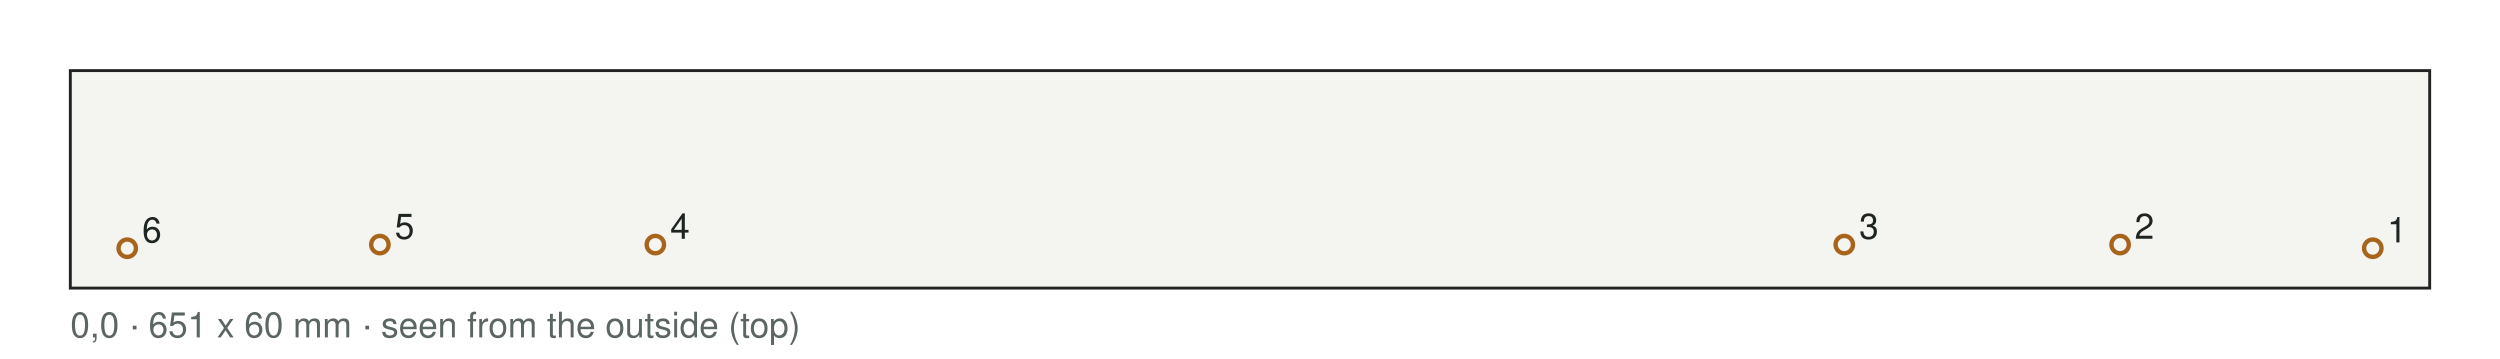
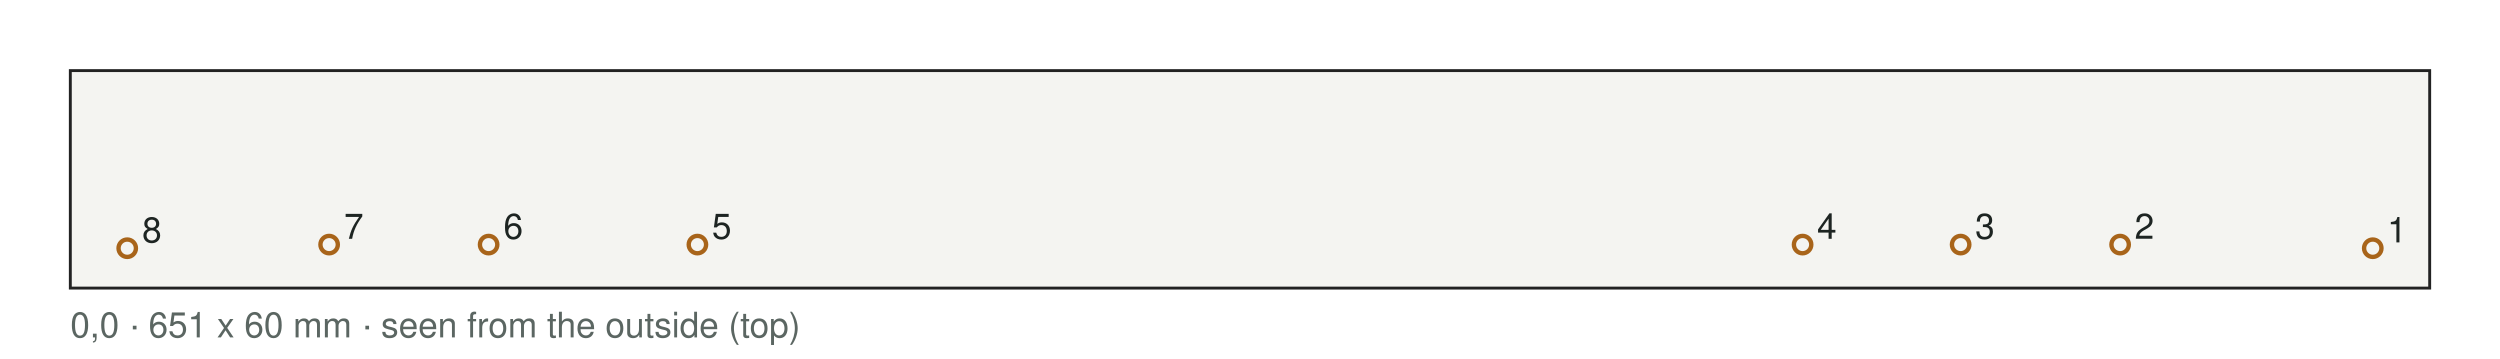
<svg xmlns="http://www.w3.org/2000/svg" viewBox="-19.4 -19.4 689.7 98.8" width="690mm" height="99mm" font-family="Helvetica, Arial, sans-serif">
  <polygon points="650.9,60.0 0.0,60.0 0.0,0.0 650.9,0.0" fill="#f4f4f1" stroke="#222" stroke-width="0.8" />
  <circle cx="635.2" cy="49.0" r="2.4" fill="none" stroke="#a8641a" stroke-width="1.21" />
  <text x="639.2" y="47.4" font-size="9.7" fill="#1d2422">1</text>
  <circle cx="565.5" cy="48.0" r="2.4" fill="none" stroke="#a8641a" stroke-width="1.21" />
  <text x="569.5" y="46.4" font-size="9.7" fill="#1d2422">2</text>
-   <circle cx="489.4" cy="48.0" r="2.4" fill="none" stroke="#a8641a" stroke-width="1.21" />
-   <text x="493.5" y="46.4" font-size="9.7" fill="#1d2422">3</text>
-   <circle cx="161.4" cy="48.0" r="2.4" fill="none" stroke="#a8641a" stroke-width="1.21" />
-   <text x="165.5" y="46.4" font-size="9.7" fill="#1d2422">4</text>
-   <circle cx="85.4" cy="48.0" r="2.4" fill="none" stroke="#a8641a" stroke-width="1.21" />
-   <text x="89.5" y="46.4" font-size="9.7" fill="#1d2422">5</text>
+   <circle cx="521.5" cy="48.0" r="2.4" fill="none" stroke="#a8641a" stroke-width="1.21" />
+   <text x="525.5" y="46.4" font-size="9.7" fill="#1d2422">3</text>
+   <circle cx="477.9" cy="48.0" r="2.4" fill="none" stroke="#a8641a" stroke-width="1.21" />
+   <text x="481.9" y="46.4" font-size="9.7" fill="#1d2422">4</text>
+   <circle cx="173.0" cy="48.0" r="2.4" fill="none" stroke="#a8641a" stroke-width="1.21" />
+   <text x="177.0" y="46.4" font-size="9.7" fill="#1d2422">5</text>
+   <circle cx="115.4" cy="48.0" r="2.4" fill="none" stroke="#a8641a" stroke-width="1.21" />
+   <text x="119.5" y="46.4" font-size="9.7" fill="#1d2422">6</text>
+   <circle cx="71.4" cy="48.0" r="2.4" fill="none" stroke="#a8641a" stroke-width="1.21" />
+   <text x="75.5" y="46.4" font-size="9.7" fill="#1d2422">7</text>
  <circle cx="15.7" cy="49.0" r="2.4" fill="none" stroke="#a8641a" stroke-width="1.21" />
-   <text x="19.8" y="47.4" font-size="9.7" fill="#1d2422">6</text>
+   <text x="19.8" y="47.4" font-size="9.7" fill="#1d2422">8</text>
  <text x="0" y="73.6" font-size="9.7" fill="#5b6662">0,0 · 651 x 60 mm · seen from the outside (top)</text>
</svg>
